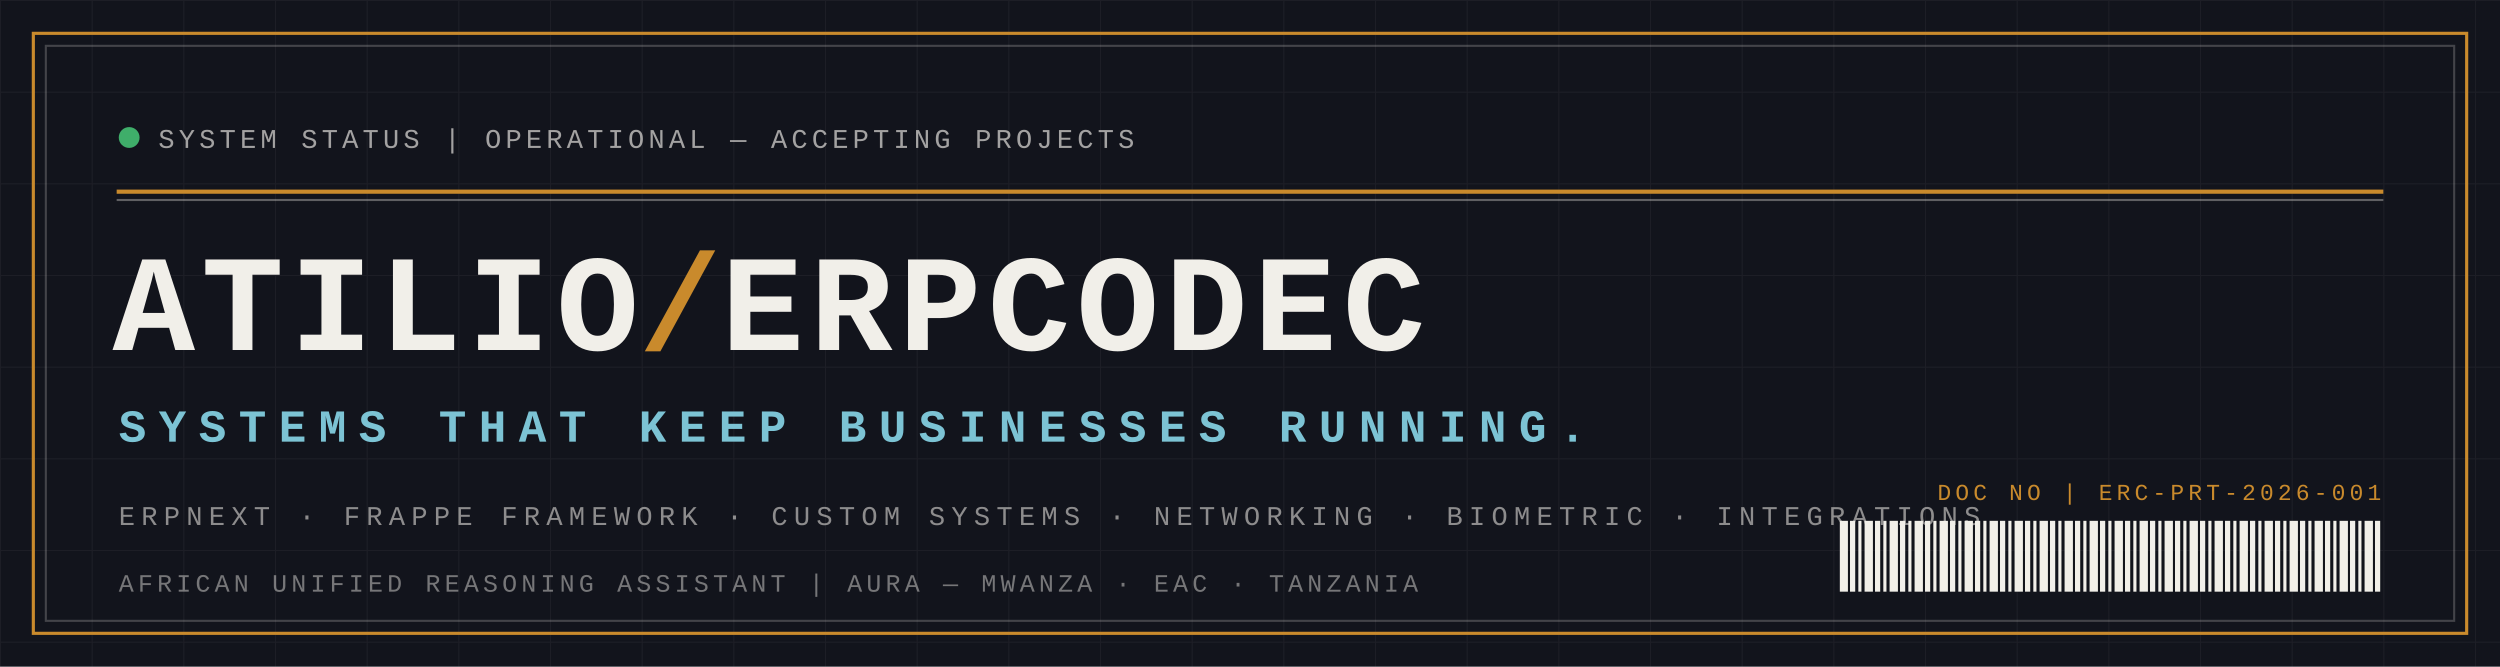
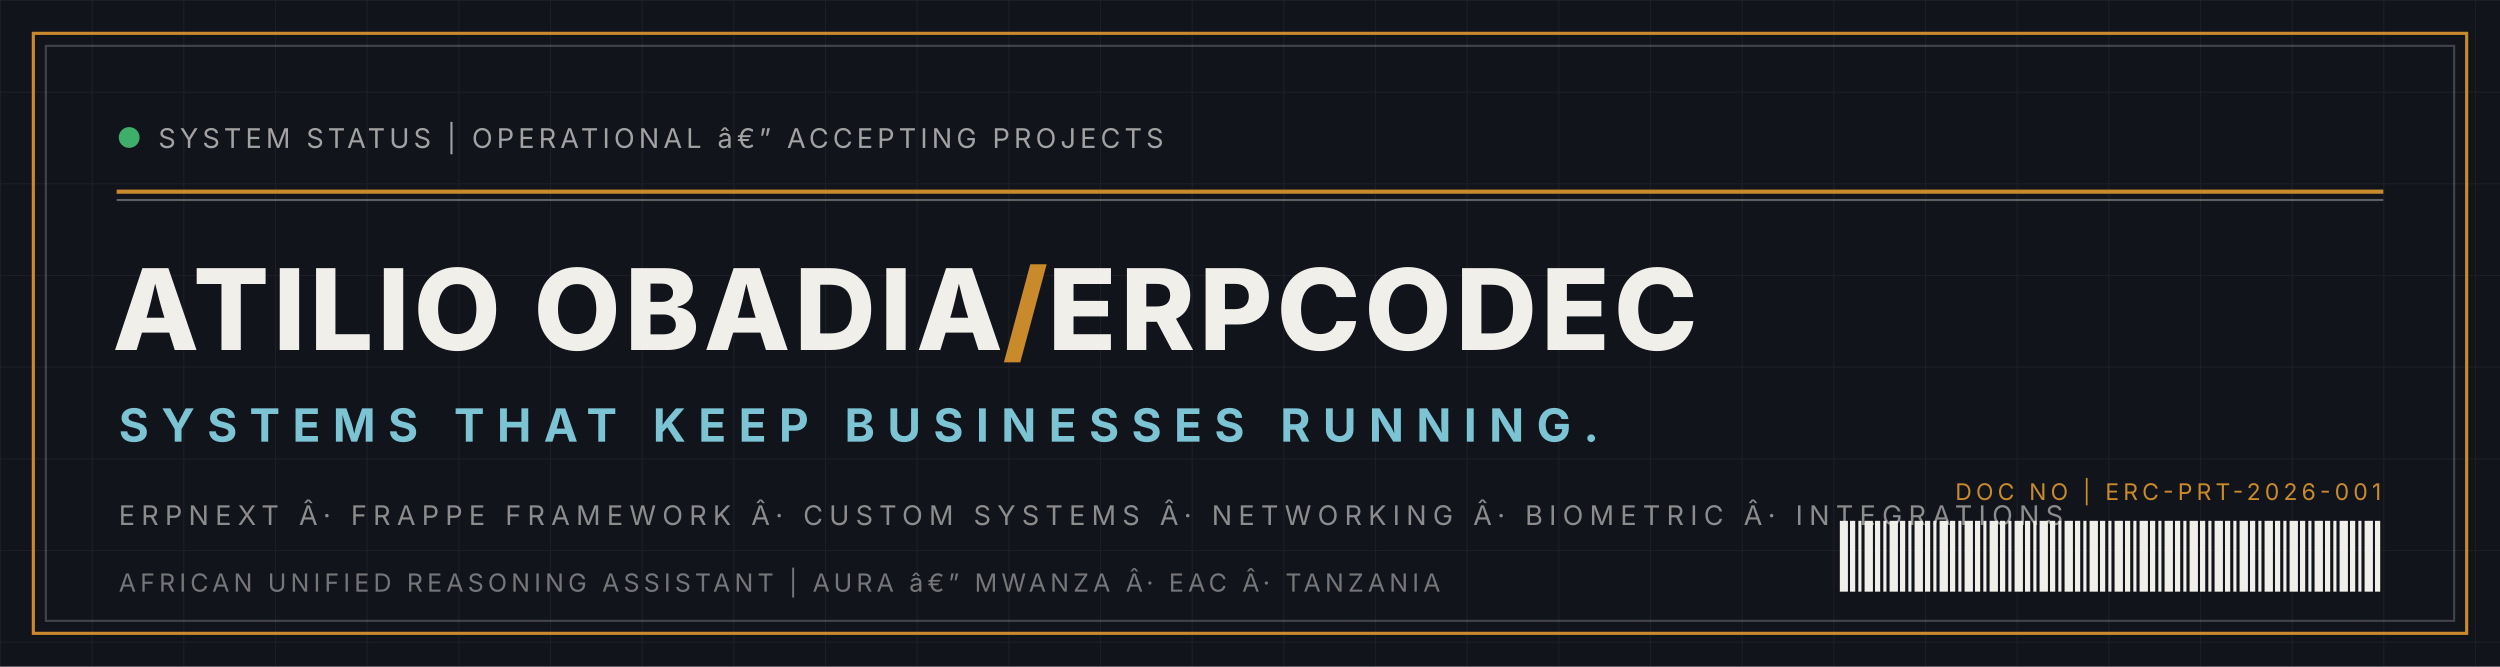
- <svg xmlns="http://www.w3.org/2000/svg" width="1200" height="320" viewBox="0 0 1200 320" role="img" aria-label="Atilio / ERPcodec — Systems that keep businesses running. ERPNext and Frappe specialist based in Mwanza, Tanzania.">
+ <svg xmlns="http://www.w3.org/2000/svg" width="1200" height="320" viewBox="0 0 1200 320" role="img" aria-label="Atilio Obadia / ERPcodec â€” Systems that keep businesses running. ERPNext and Frappe specialist based in Mwanza, Tanzania.">
  <defs>
    <pattern id="grid" width="44" height="44" patternUnits="userSpaceOnUse">
      <path d="M44 0H0v44" fill="none" stroke="#f1efe9" stroke-opacity="0.05" />
    </pattern>
    <pattern id="bars" width="12" height="48" patternUnits="userSpaceOnUse">
      <rect width="2.5" height="48" fill="#f1efe9" />
      <rect x="4" width="1.5" height="48" fill="#f1efe9" />
      <rect x="7" width="4" height="48" fill="#f1efe9" />
    </pattern>
  </defs>
  <rect width="1200" height="320" fill="#12141c" />
  <rect width="1200" height="320" fill="url(#grid)" />
  <rect x="16" y="16" width="1168" height="288" fill="none" stroke="#c98a2c" stroke-width="1.5" />
  <rect x="22" y="22" width="1156" height="276" fill="none" stroke="#f1efe9" stroke-opacity="0.22" />
  <circle cx="62" cy="66" r="5" fill="#3fae6a" />
-   <text x="76" y="71" font-family="'Courier New',monospace" font-size="13" letter-spacing="2" fill="#f1efe9" fill-opacity="0.65">SYSTEM STATUS | OPERATIONAL — ACCEPTING PROJECTS</text>
+   <text x="76" y="71" font-family="'Inter','Segoe UI','Helvetica Neue',Arial,sans-serif" font-size="13" letter-spacing="2" fill="#f1efe9" fill-opacity="0.65">SYSTEM STATUS | OPERATIONAL â€” ACCEPTING PROJECTS</text>
  <line x1="56" y1="92" x2="1144" y2="92" stroke="#c98a2c" stroke-width="2" />
  <line x1="56" y1="96" x2="1144" y2="96" stroke="#f1efe9" stroke-opacity="0.35" />
-   <text x="54" y="168" font-family="'Courier New',monospace" font-weight="700" font-size="66" letter-spacing="3" fill="#f1efe9">ATILIO<tspan fill="#c98a2c"> / </tspan>ERPCODEC</text>
-   <text x="57" y="212" font-family="'Courier New',monospace" font-weight="700" font-size="22" letter-spacing="6" fill="#7cc3d4">SYSTEMS THAT KEEP BUSINESSES RUNNING.</text>
-   <text x="57" y="252" font-family="'Courier New',monospace" font-size="13" letter-spacing="3" fill="#f1efe9" fill-opacity="0.55">ERPNEXT · FRAPPE FRAMEWORK · CUSTOM SYSTEMS · NETWORKING · BIOMETRIC · INTEGRATIONS</text>
-   <text x="57" y="284" font-family="'Courier New',monospace" font-size="12" letter-spacing="2" fill="#f1efe9" fill-opacity="0.45">AFRICAN UNIFIED REASONING ASSISTANT | AURA — MWANZA · EAC · TANZANIA</text>
-   <text x="1143" y="240" text-anchor="end" font-family="'Courier New',monospace" font-size="11" letter-spacing="2" fill="#c98a2c">DOC NO | ERC-PRT-2026-001</text>
+   <text x="54" y="168" font-family="'Inter','Segoe UI','Helvetica Neue',Arial,sans-serif" font-weight="800" font-size="54" letter-spacing="2" fill="#f1efe9">ATILIO OBADIA<tspan fill="#c98a2c"> / </tspan>ERPCODEC</text>
+   <text x="57" y="212" font-family="'Inter','Segoe UI','Helvetica Neue',Arial,sans-serif" font-weight="700" font-size="22" letter-spacing="6" fill="#7cc3d4">SYSTEMS THAT KEEP BUSINESSES RUNNING.</text>
+   <text x="57" y="252" font-family="'Inter','Segoe UI','Helvetica Neue',Arial,sans-serif" font-size="13" letter-spacing="3" fill="#f1efe9" fill-opacity="0.55">ERPNEXT Â· FRAPPE FRAMEWORK Â· CUSTOM SYSTEMS Â· NETWORKING Â· BIOMETRIC Â· INTEGRATIONS</text>
+   <text x="57" y="284" font-family="'Inter','Segoe UI','Helvetica Neue',Arial,sans-serif" font-size="12" letter-spacing="2" fill="#f1efe9" fill-opacity="0.45">AFRICAN UNIFIED REASONING ASSISTANT | AURA â€” MWANZA Â· EAC Â· TANZANIA</text>
+   <text x="1143" y="240" text-anchor="end" font-family="'Inter','Segoe UI','Helvetica Neue',Arial,sans-serif" font-size="11" letter-spacing="2" fill="#c98a2c">DOC NO | ERC-PRT-2026-001</text>
  <rect x="883" y="250" width="260" height="34" fill="url(#bars)" />
</svg>
